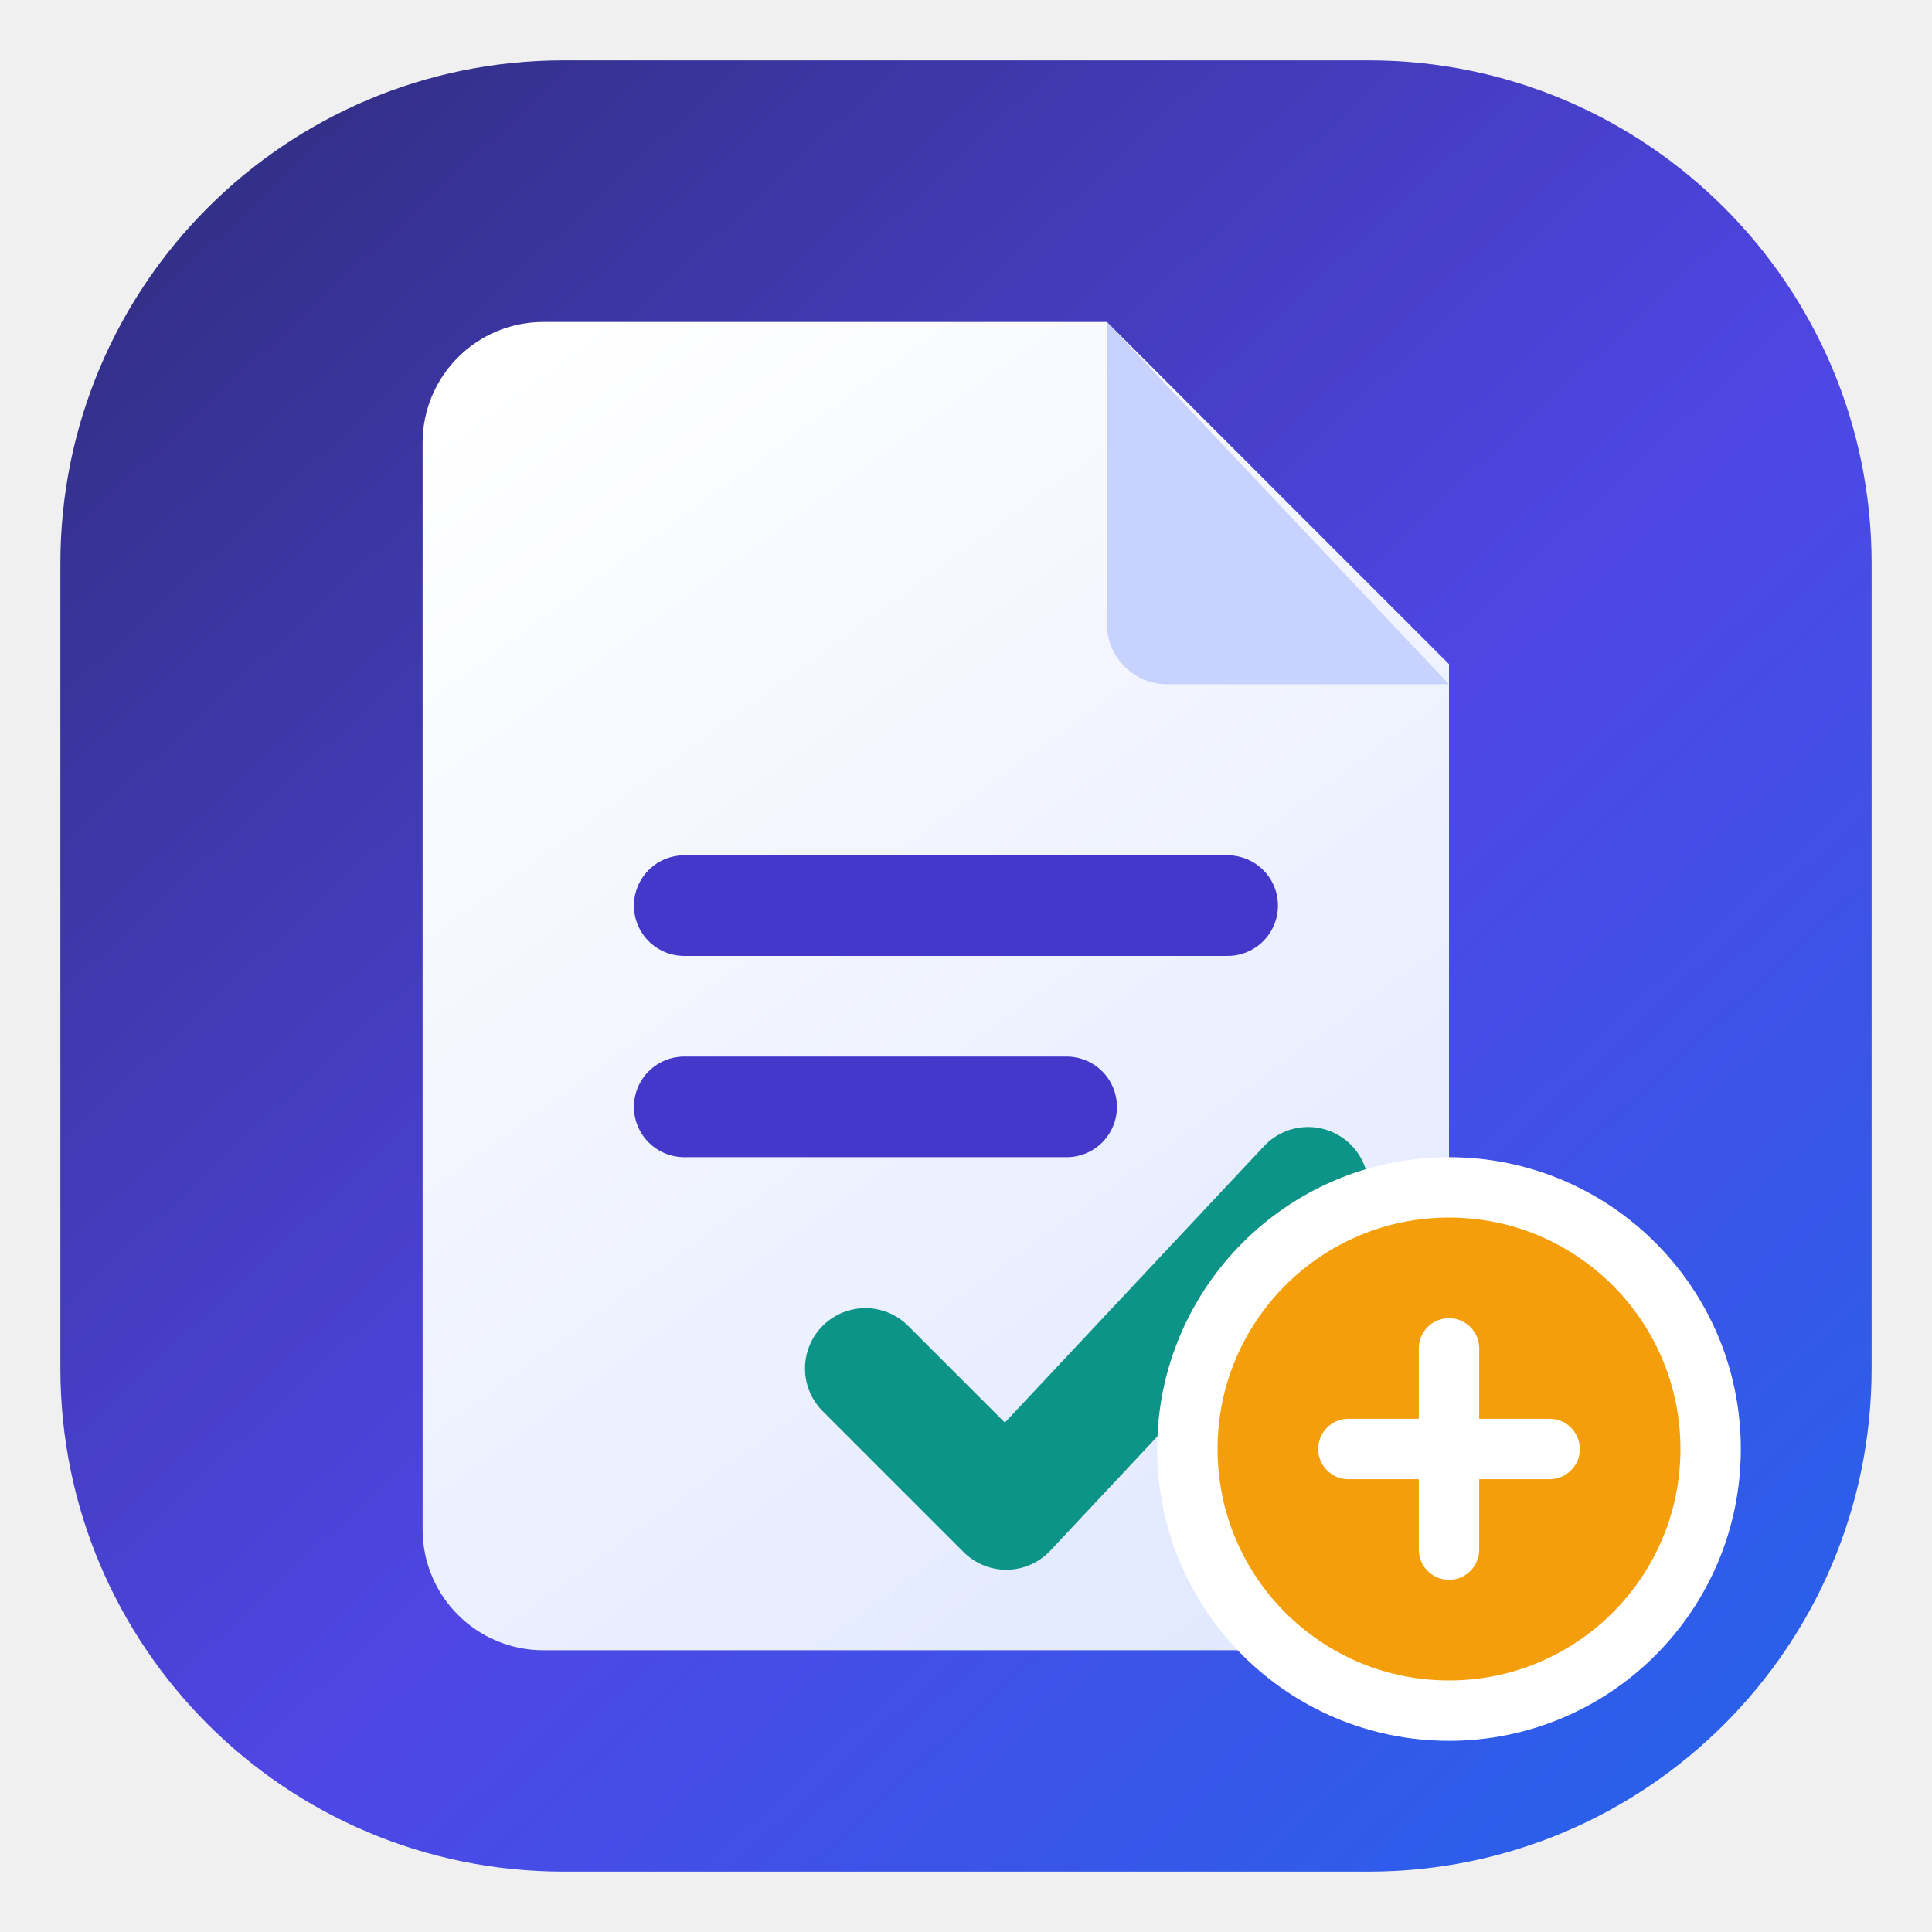
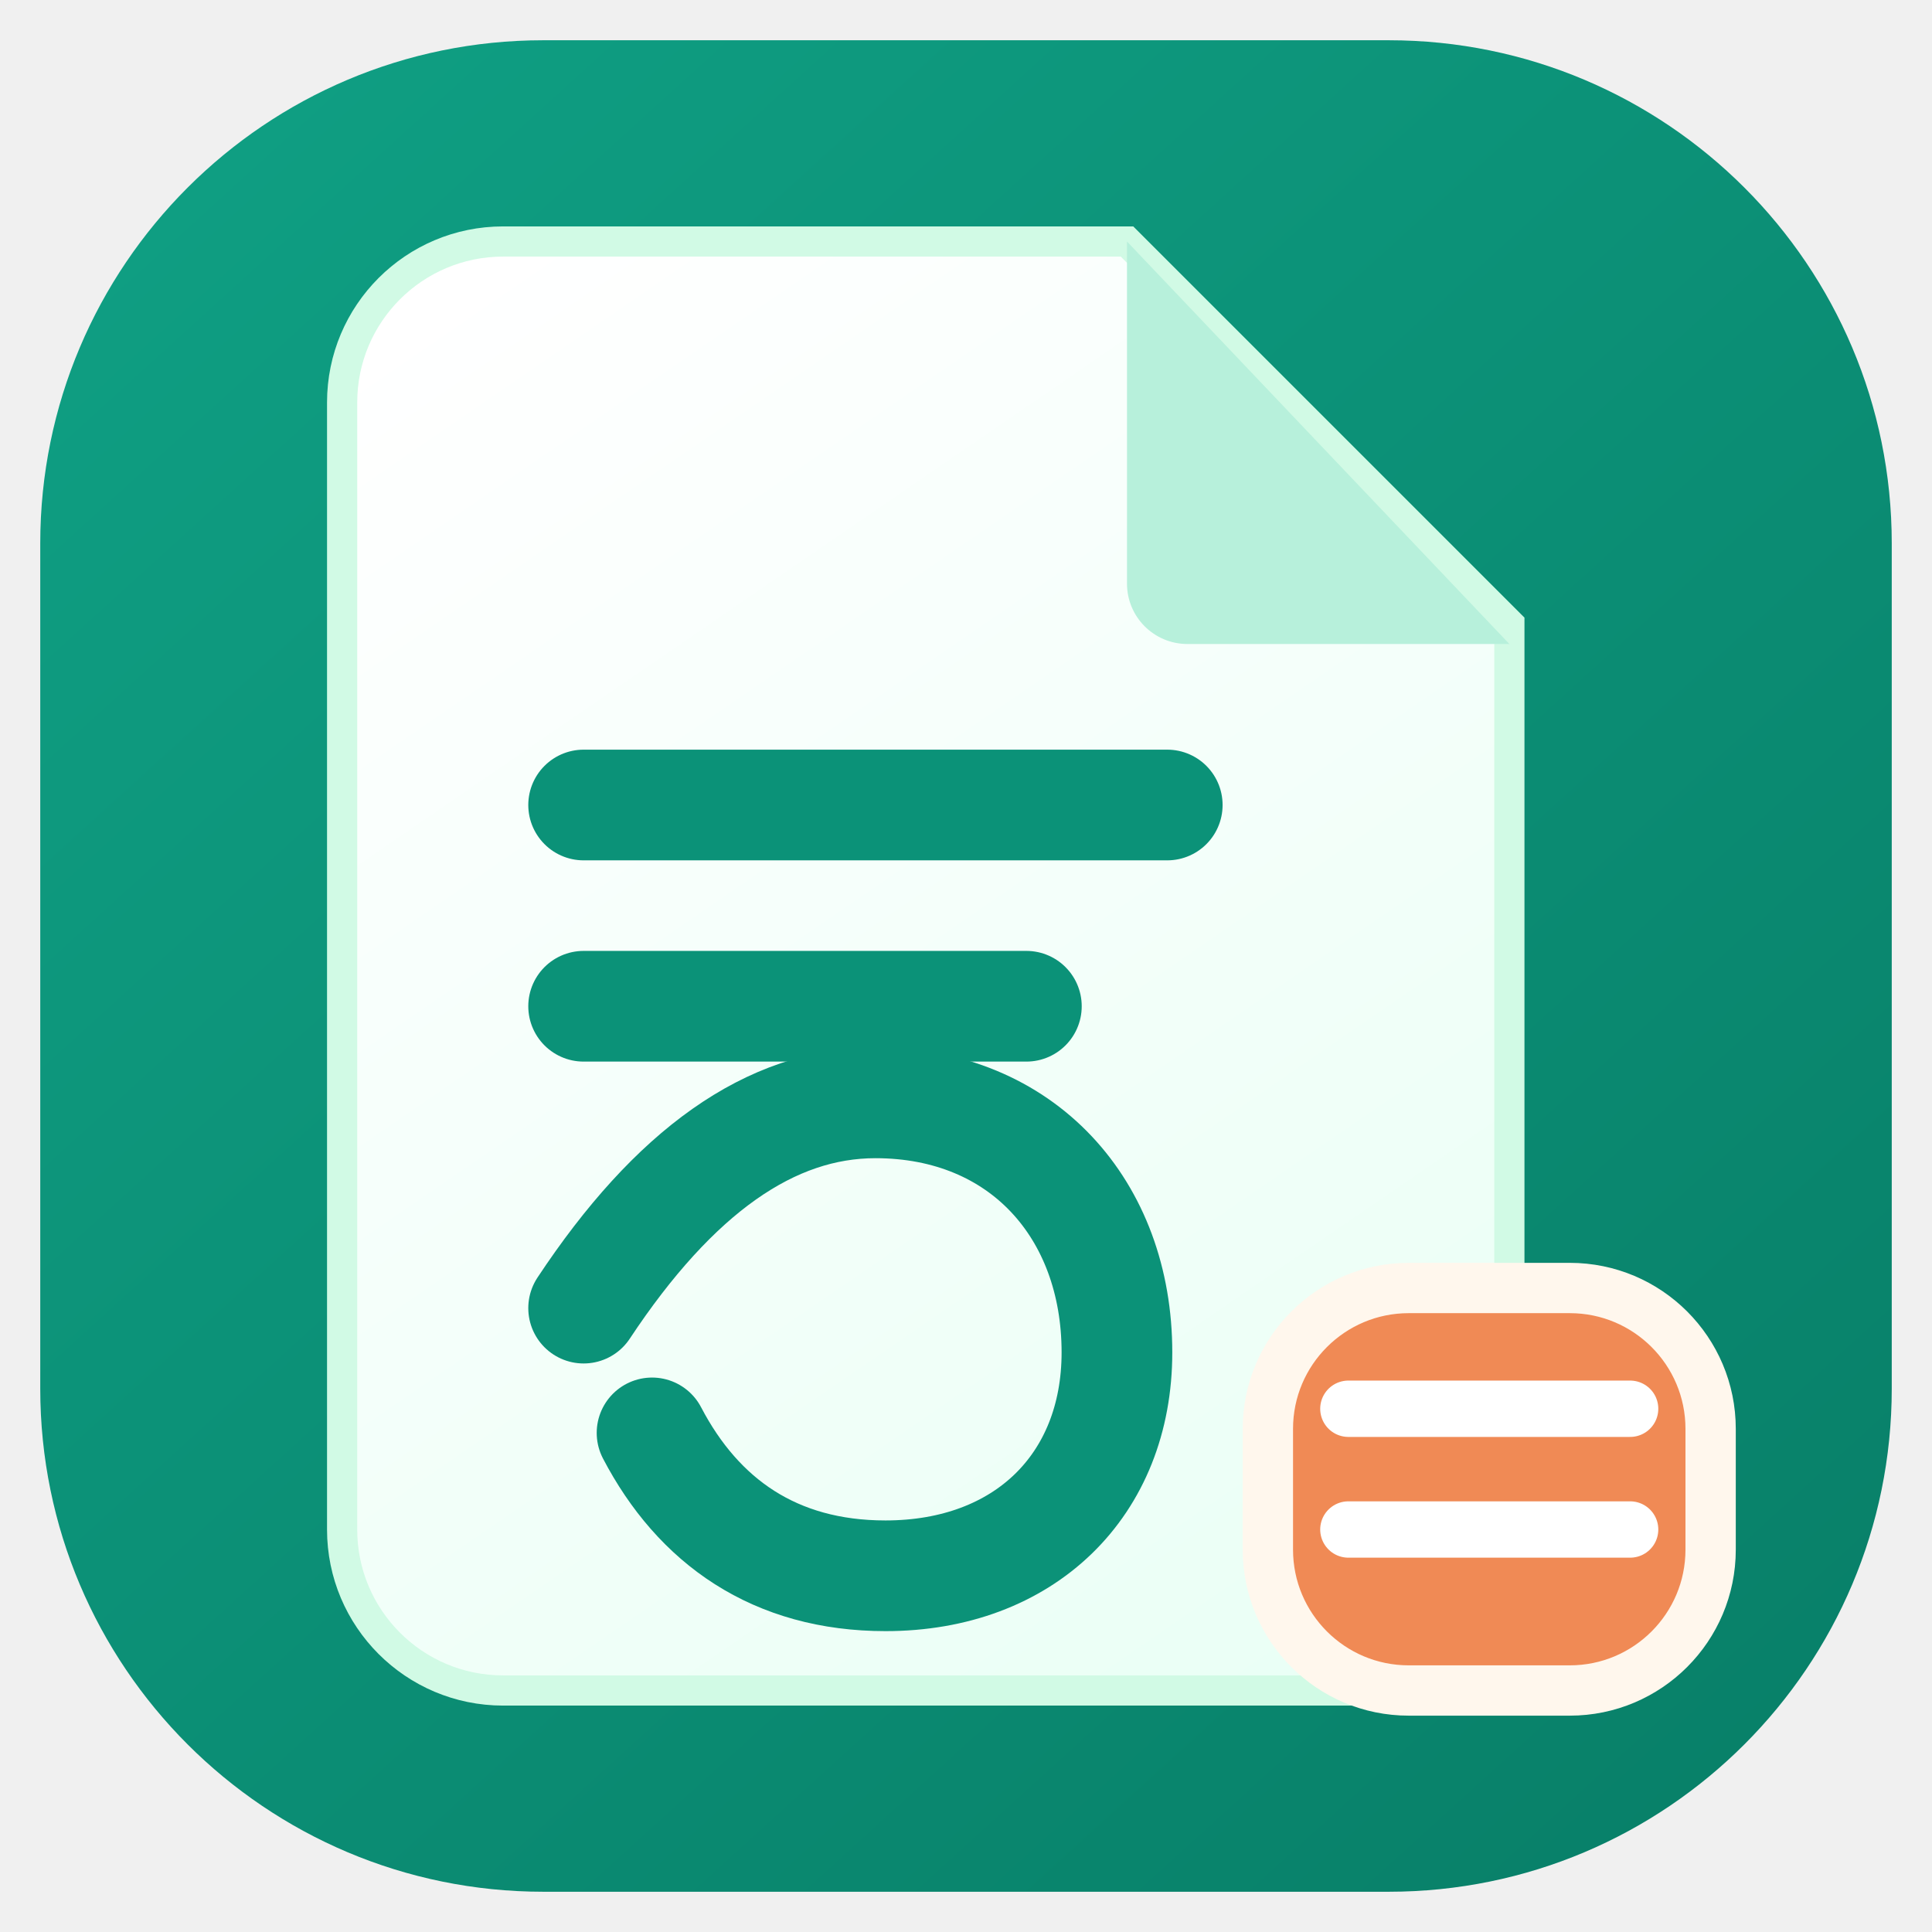
<svg xmlns="http://www.w3.org/2000/svg" viewBox="0 0 96 96" fill="none">
  <defs>
-     <linearGradient id="bg" x1="8" y1="6" x2="88" y2="92" gradientUnits="userSpaceOnUse">
-       <stop stop-color="#312E81" />
-       <stop offset=".55" stop-color="#4F46E5" />
-       <stop offset="1" stop-color="#2563EB" />
+     <linearGradient id="tile" x1="8" y1="5" x2="88" y2="93" gradientUnits="userSpaceOnUse">
+       <stop stop-color="#0F9F83" />
+       <stop offset="1" stop-color="#087F68" />
    </linearGradient>
-     <linearGradient id="page" x1="27" y1="17" x2="72" y2="79" gradientUnits="userSpaceOnUse">
-       <stop stop-color="#fff" />
-       <stop offset="1" stop-color="#E0E7FF" />
+     <linearGradient id="paper" x1="24" y1="13" x2="72" y2="83" gradientUnits="userSpaceOnUse">
+       <stop stop-color="#FFFFFF" />
+       <stop offset="1" stop-color="#E9FFF5" />
    </linearGradient>
  </defs>
-   <rect x="3" y="3" width="90" height="90" rx="25" fill="url(#bg)" />
-   <path d="M27 16h28l17 17v43a6 6 0 0 1-6 6H27a6 6 0 0 1-6-6V22a6 6 0 0 1 6-6Z" fill="url(#page)" />
-   <path d="M55 16v15a3 3 0 0 0 3 3h14" fill="#C7D2FE" />
-   <path d="M34 45h27M34 55h19" stroke="#4338CA" stroke-width="5" stroke-linecap="round" />
-   <path d="m43 68 7 7 15-16" stroke="#0D9488" stroke-width="6" stroke-linecap="round" stroke-linejoin="round" />
-   <circle cx="72" cy="72" r="13" fill="#F59E0B" stroke="#fff" stroke-width="3" />
-   <path d="M67 72h10M72 67v10" stroke="#fff" stroke-width="3" stroke-linecap="round" />
+   <rect x="2" y="2" width="92" height="92" rx="25" fill="url(#tile)" />
+   <path d="M25 12h31l19 19v45a8 8 0 0 1-8 8H25a8 8 0 0 1-8-8V20a8 8 0 0 1 8-8Z" fill="url(#paper)" stroke="#D1FAE5" stroke-width="1.5" />
+   <path d="M56 12v17a3 3 0 0 0 3 3h16" fill="#B7F0DB" />
+   <path d="M29 40h29M29 50h22" stroke="#0B9278" stroke-width="5.5" stroke-linecap="round" />
+   <path d="M29 65c4.5-6.8 9.3-10.2 14.5-10.2 7.3 0 12 5.3 12 12.4 0 6.6-4.6 11.1-11.5 11.1-5.5 0-9.3-2.7-11.6-7.1" stroke="#0B9278" stroke-width="5.5" stroke-linecap="round" />
+   <rect x="63" y="64" width="22" height="20" rx="7" fill="#F08A55" stroke="#FFF7ED" stroke-width="2.5" />
+   <path d="M67 70h14M67 76h14" stroke="#fff" stroke-width="2.8" stroke-linecap="round" />
</svg>
